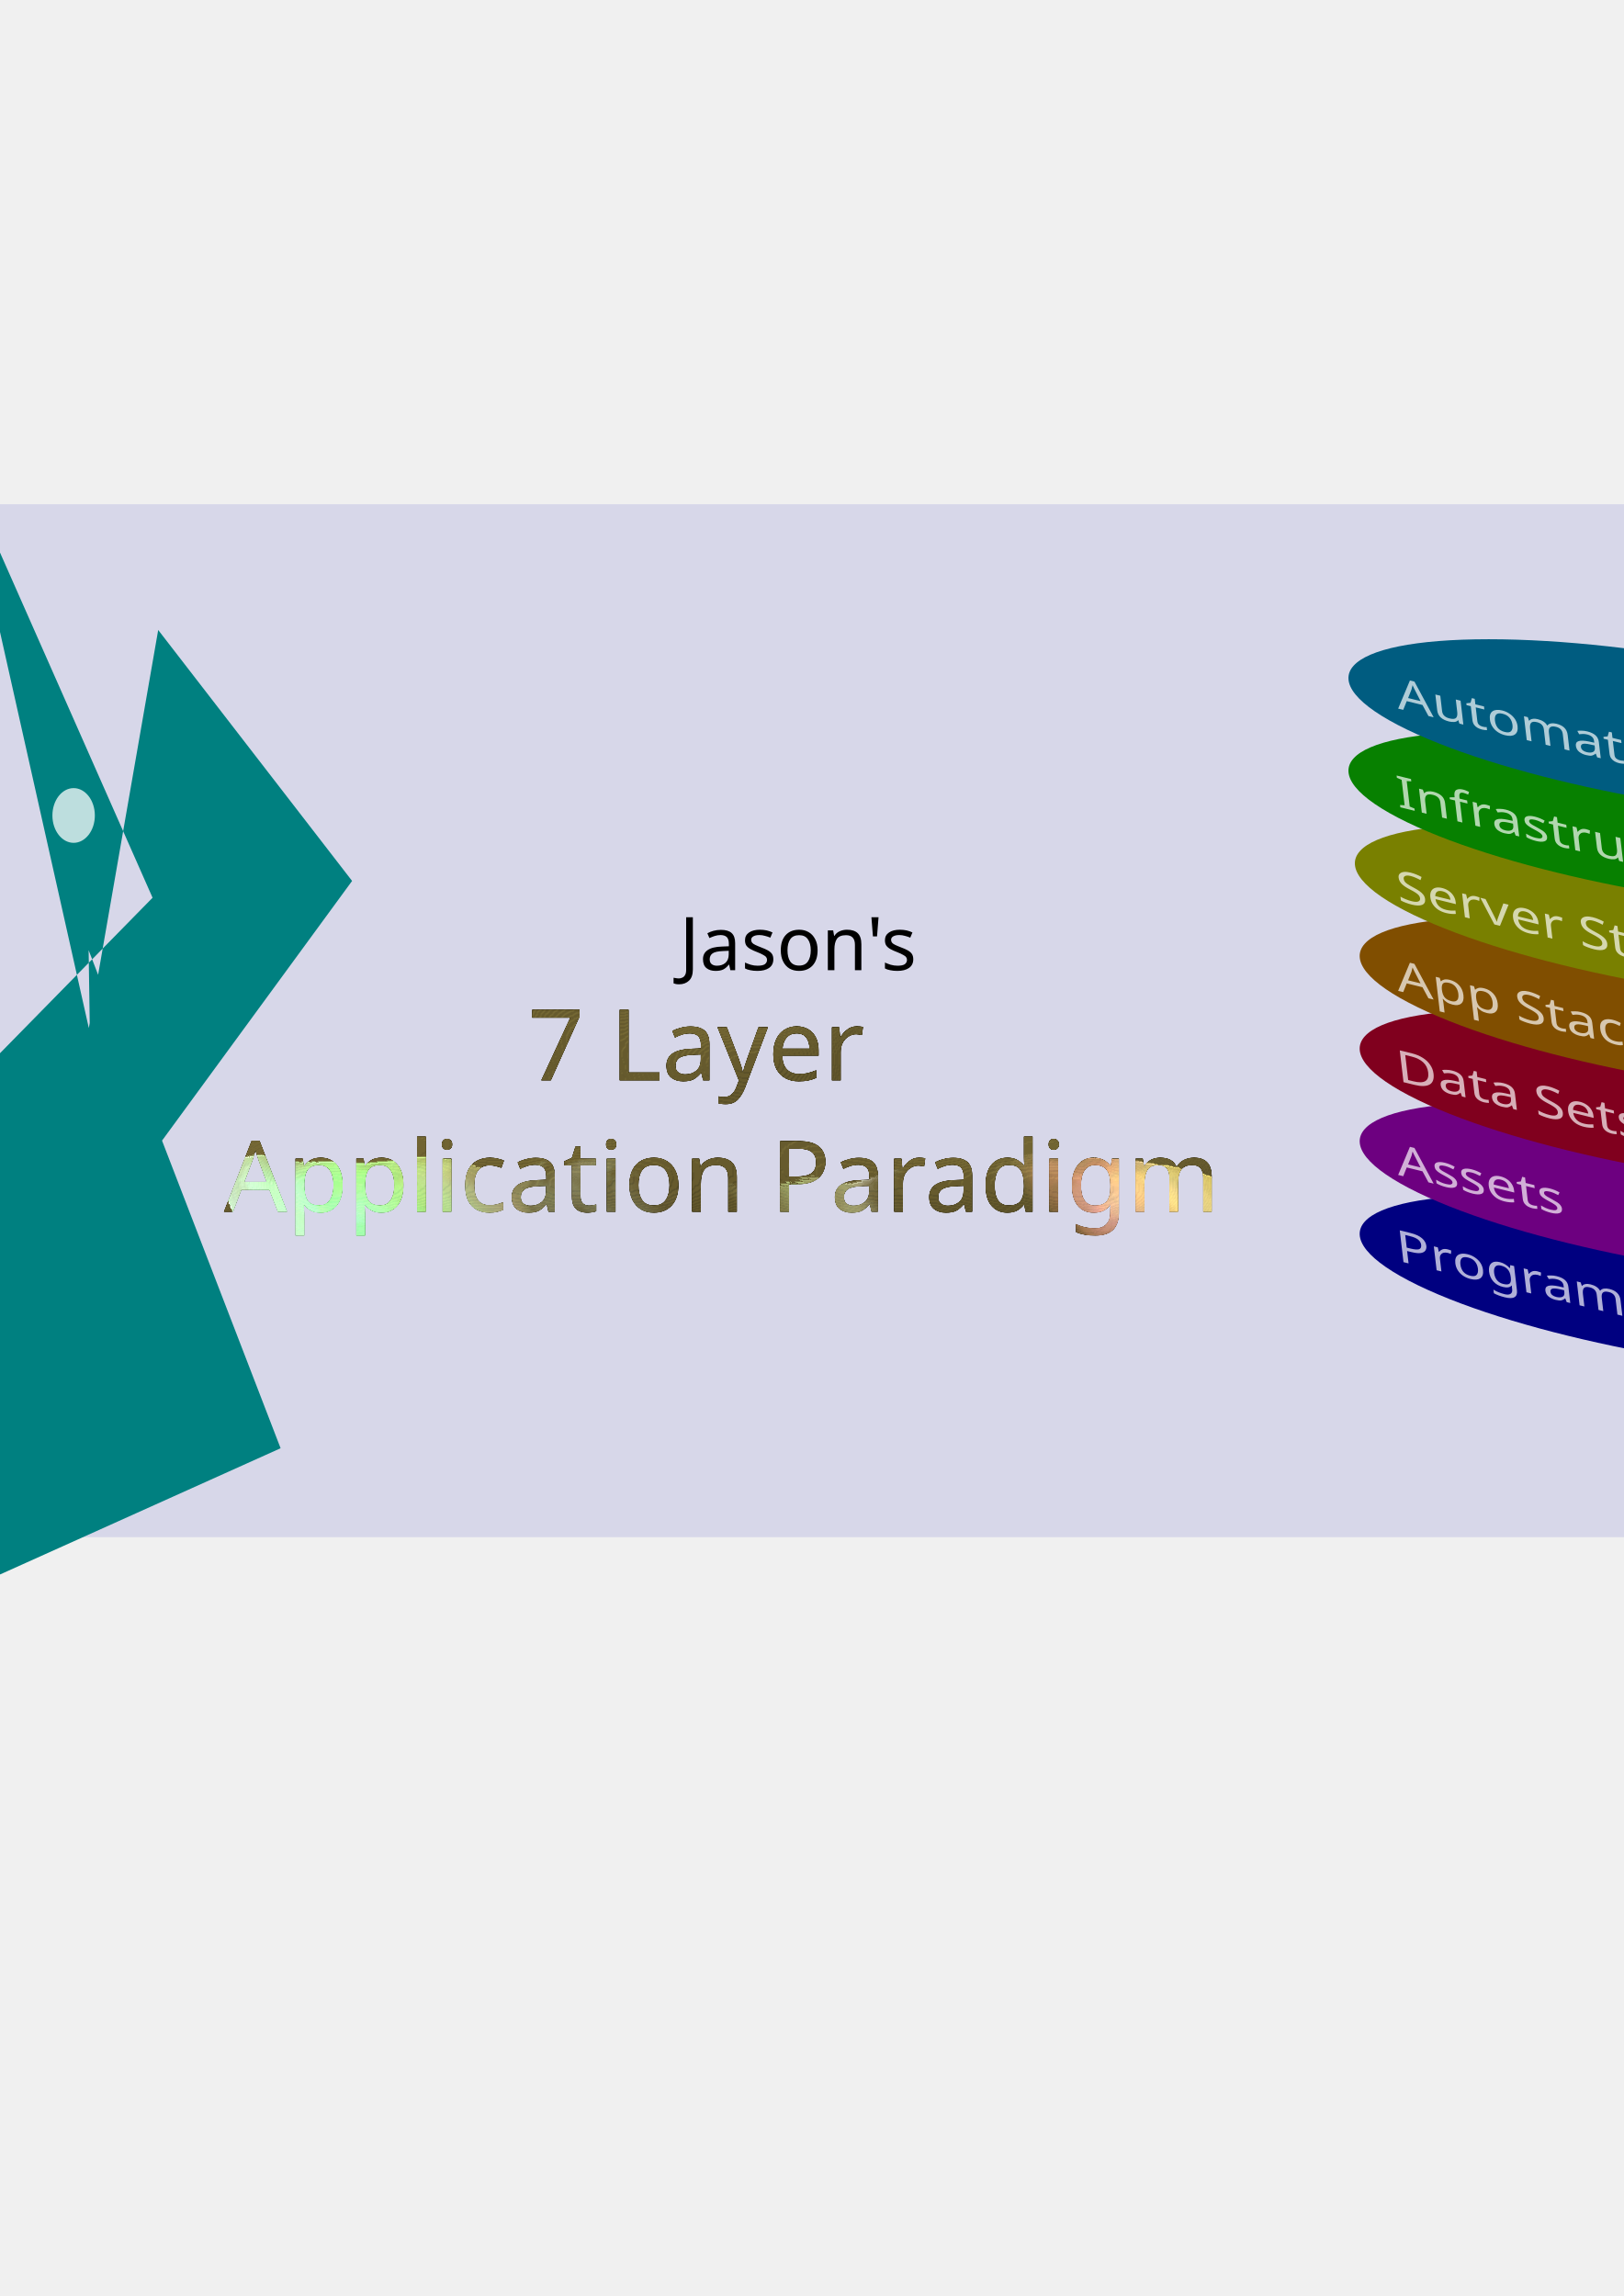
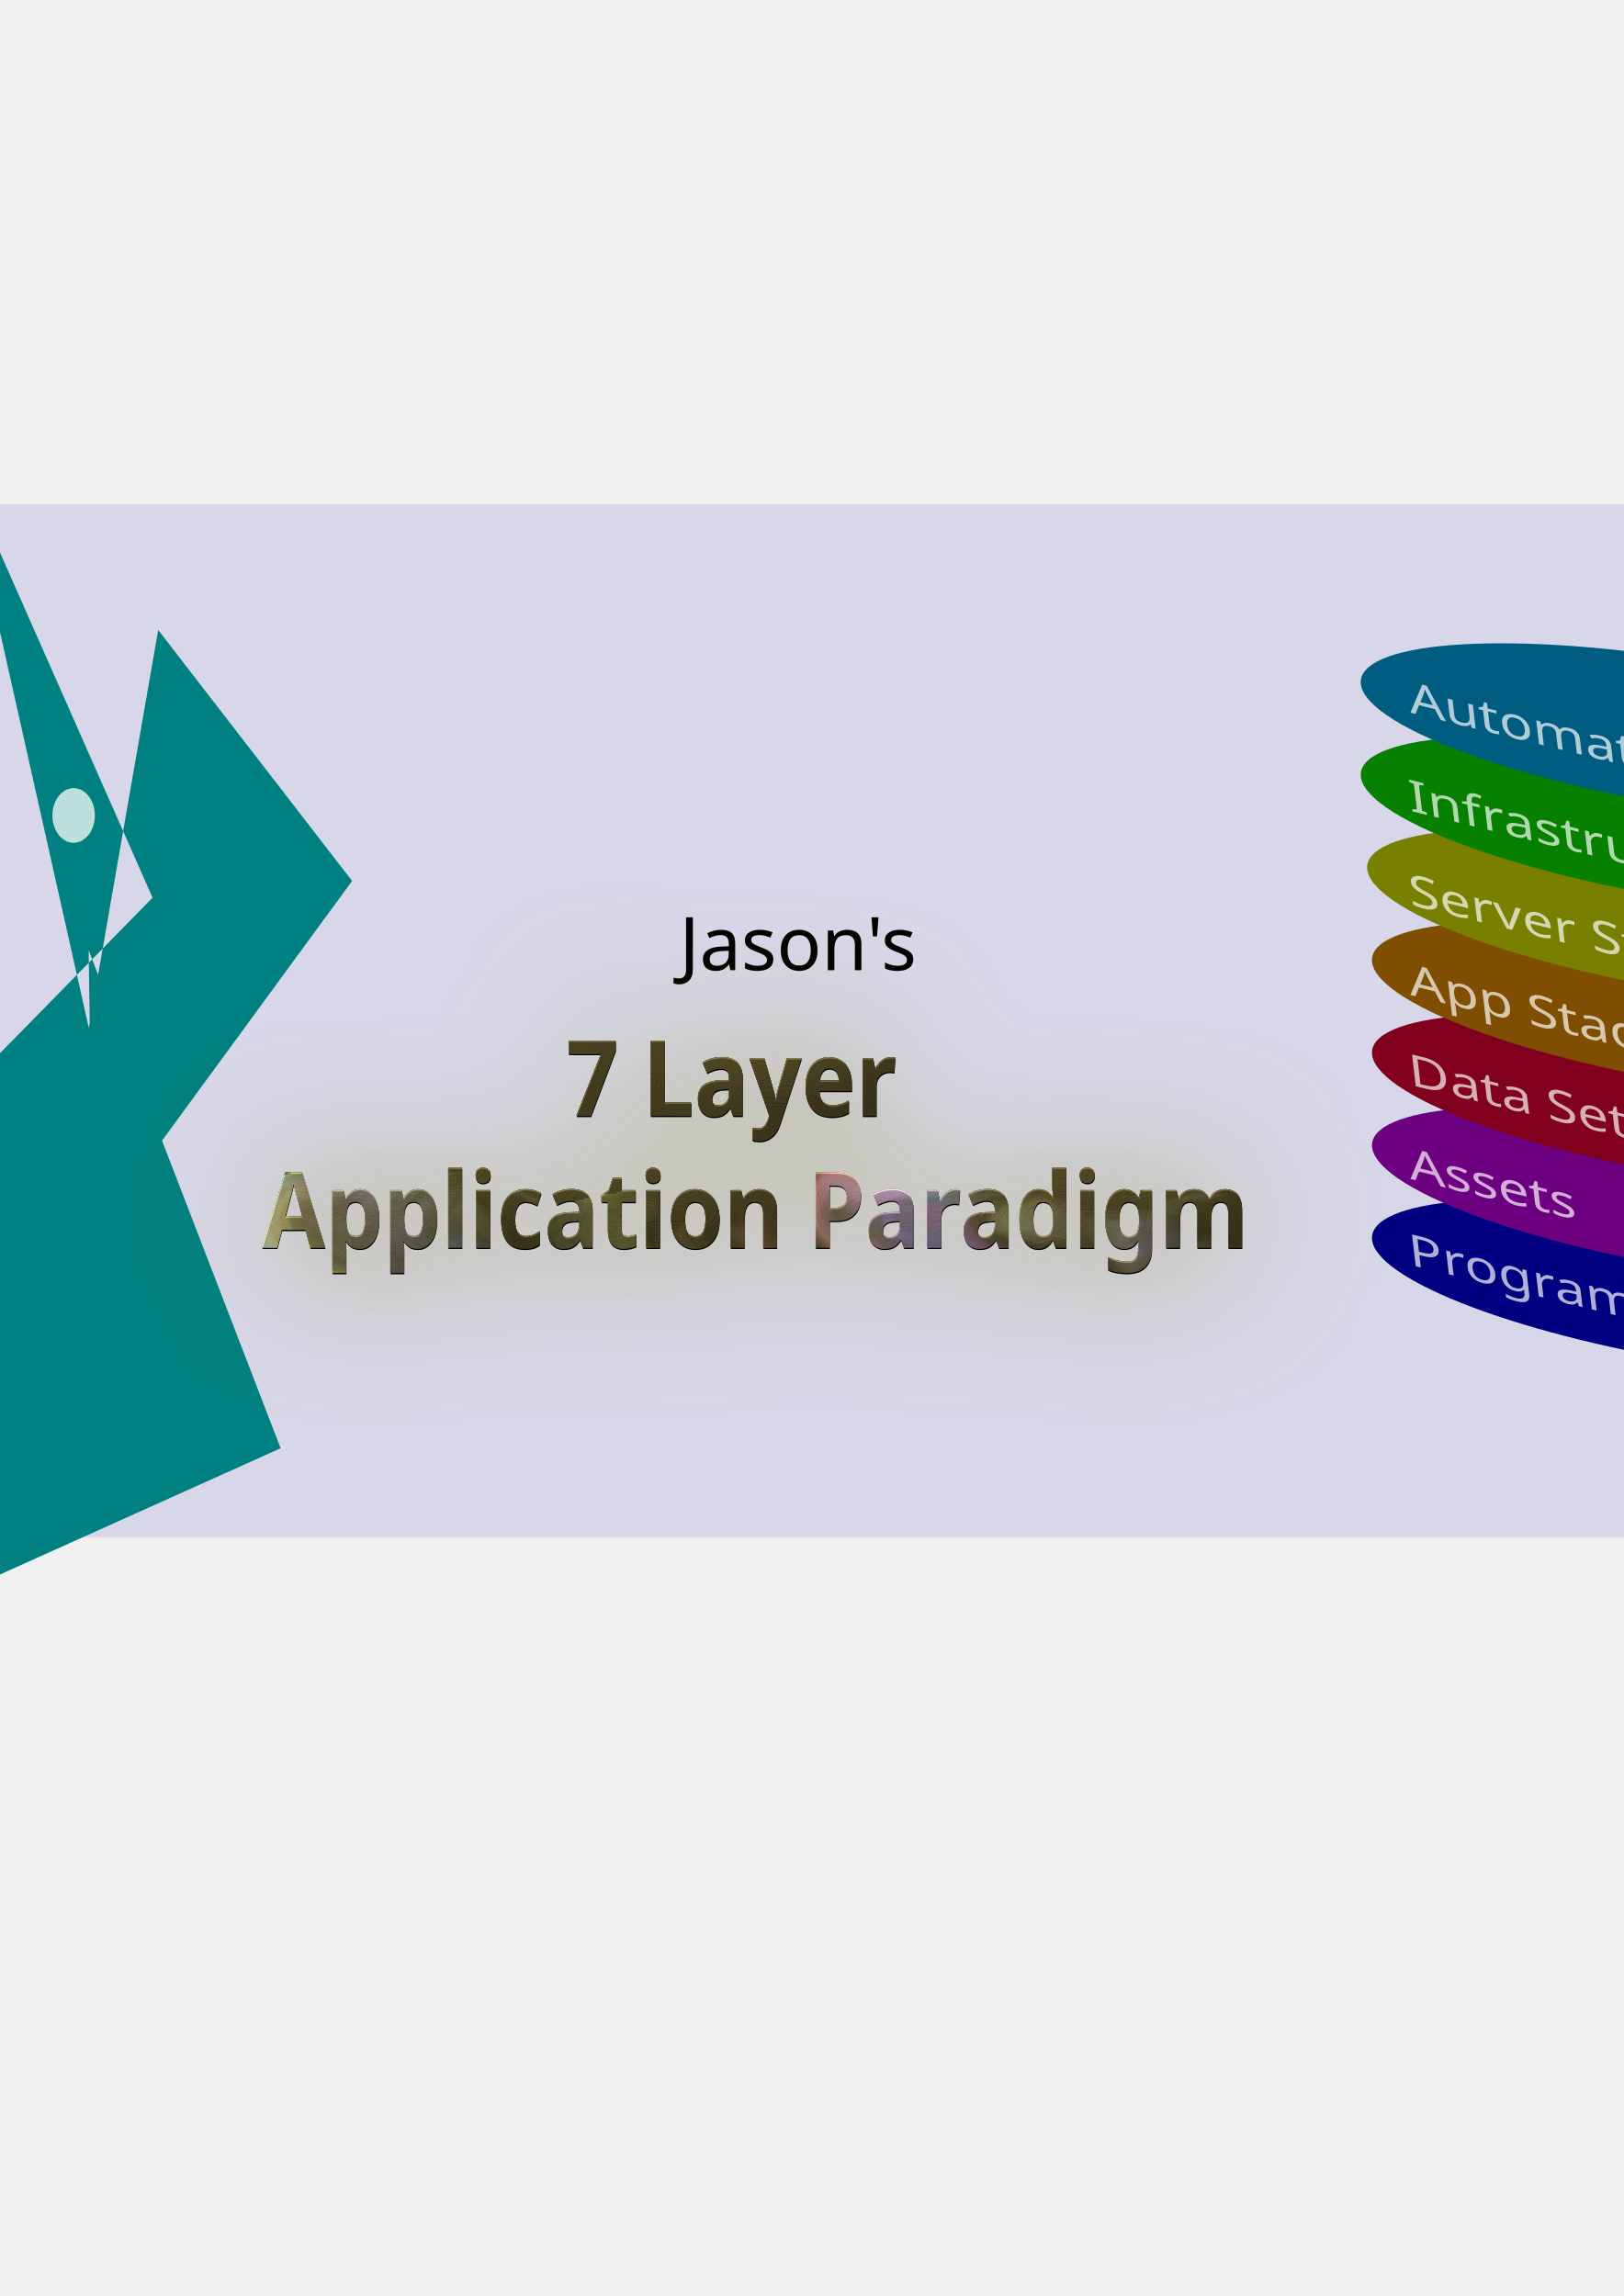
<svg xmlns="http://www.w3.org/2000/svg" xmlns:ns1="http://www.openswatchbook.org/uri/2009/osb" xmlns:xlink="http://www.w3.org/1999/xlink" width="210mm" height="297mm" viewBox="0 0 210 297" version="1.1" id="svg8">
  <defs id="defs2">
    <linearGradient id="linearGradient5654" ns1:paint="solid">
      <stop style="stop-color:#ffffff;stop-opacity:0.688;" offset="0" id="stop5652" />
    </linearGradient>
    <filter width="1.5" x="-0.25" height="1.5" y="-0.25" style="color-interpolation-filters:sRGB;" id="filter3714">
      <feGaussianBlur result="result8" stdDeviation="3" id="feGaussianBlur3688" />
      <feTurbulence baseFrequency="0.03 0.03" numOctaves="8" type="fractalNoise" result="result7" seed="77" id="feTurbulence3690" />
      <feColorMatrix values="1 0 0 0 0 0 1 0 0 0 0 0 1 0 0 0 0 0 1.6 -0.6 " result="result5" id="feColorMatrix3692" />
      <feComposite in2="result8" operator="in" in="result7" result="result6" id="feComposite3694" />
      <feDisplacementMap in2="result6" result="result4" scale="60" yChannelSelector="A" xChannelSelector="A" in="result5" id="feDisplacementMap3696" />
      <feConvolveMatrix order="3 3" kernelMatrix="2 0 0 0 4 0 0 0 -2 " targetX="2" targetY="2" divisor="2" result="result9" id="feConvolveMatrix3698" />
      <feComposite in2="SourceGraphic" operator="atop" in="result9" result="result10" id="feComposite3700" />
      <feBlend in2="result10" mode="darken" result="fbSourceGraphic" id="feBlend3702" />
      <feGaussianBlur result="result0" in="fbSourceGraphic" stdDeviation="5" id="feGaussianBlur3704" />
      <feSpecularLighting specularExponent="25" specularConstant="1" surfaceScale="5" lighting-color="rgb(242,215,108)" result="result1" in="result0" id="feSpecularLighting3708">
        <feDistantLight azimuth="235" elevation="60" id="feDistantLight3706" />
      </feSpecularLighting>
      <feComposite operator="in" result="result2" in="result1" in2="fbSourceGraphic" id="feComposite3710" />
      <feComposite k3="1" k2="1" operator="arithmetic" result="result4" in="fbSourceGraphic" in2="result2" id="feComposite3712" />
    </filter>
-     <linearGradient xlink:href="#linearGradient5654" id="linearGradient5751" gradientUnits="userSpaceOnUse" x1="122.028" y1="135.126" x2="171.582" y2="135.126" />
+     <filter width="1.5" x="-0.25" height="1.5" y="-0.25" style="color-interpolation-filters:sRGB;" id="filter2033">
+       <feGaussianBlur result="result8" stdDeviation="3" id="feGaussianBlur2007" />
+       <feTurbulence baseFrequency="0.03 0.03" numOctaves="8" type="fractalNoise" result="result7" seed="77" id="feTurbulence2009" />
+       <feColorMatrix values="1 0 0 0 0 0 1 0 0 0 0 0 1 0 0 0 0 0 1.6 -0.6 " result="result5" id="feColorMatrix2011" />
+       <feComposite in2="result8" operator="in" in="result7" result="result6" id="feComposite2013" />
+       <feDisplacementMap in2="result6" result="result4" scale="60" yChannelSelector="A" xChannelSelector="A" in="result5" id="feDisplacementMap2015" />
+       <feConvolveMatrix order="3 3" kernelMatrix="2 0 0 0 4 0 0 0 -2 " targetX="2" targetY="2" divisor="2" result="result9" id="feConvolveMatrix2017" />
+       <feComposite in2="SourceGraphic" operator="atop" in="result9" result="result10" id="feComposite2019" />
+       <feBlend in2="result10" mode="darken" result="fbSourceGraphic" id="feBlend2021" />
+       <feGaussianBlur result="result0" in="fbSourceGraphic" stdDeviation="5" id="feGaussianBlur2023" />
+       <feSpecularLighting specularExponent="25" specularConstant="1" surfaceScale="5" lighting-color="rgb(242,215,108)" result="result1" in="result0" id="feSpecularLighting2027">
+         <feDistantLight azimuth="235" elevation="60" id="feDistantLight2025" />
+       </feSpecularLighting>
+       <feComposite operator="in" result="result2" in="result1" in2="fbSourceGraphic" id="feComposite2029" />
+       <feComposite k3="1" k2="1" operator="arithmetic" result="result4" in="fbSourceGraphic" in2="result2" id="feComposite2031" />
+     </filter>
+     <linearGradient xlink:href="#linearGradient5654" id="linearGradient3631" gradientUnits="userSpaceOnUse" x1="122.028" y1="135.126" x2="171.582" y2="135.126" />
+     <filter style="color-interpolation-filters:sRGB" id="filter4009" x="-0.136" width="1.272" y="-0.744" height="2.489">
+       <feGaussianBlur stdDeviation="8.654" id="feGaussianBlur4011" />
+     </filter>
  </defs>
-   <g id="layer1">
+   <g id="layer1" style="display:inline">
    <rect style="fill:#d7d7e9;fill-opacity:1;stroke-width:0.246" id="rect5604" width="285.75" height="133.615" x="-30.427" y="65.225" />
-     <rect id="rect3792" width="222.448" height="109.447" x="-4.677" y="60.894" style="stroke-width:0.265;fill-opacity:1;fill:none" />
+     <rect id="rect3792" width="222.448" height="109.447" x="-4.677" y="60.894" style="fill:none;fill-opacity:1;stroke-width:0.265" />
    <g id="g5541" transform="matrix(1.956497,0,0,2.101839,-94.31229,-104.2965)">
      <path transform="matrix(0.6253211,0,0,0.9795797,21.28315,15.53329)" d="m 52.872,112.396 -0.45,-17.899 20.294,31.29 -44.443,11.883 2.838,-33.226 -11.623,-17.321 -5.127,21.011 24.678,-0.042 1.446,-5.568 18.696,-11.324 -19.951,-26.826 13.213,35.016 7.333,-25.011 20.497,15.766 z" id="path4613" style="fill:#008080;stroke-width:0.265" />
      <ellipse ry="1.684" rx="1.403" cy="99.809" cx="53.072" id="path5537" style="fill:#ffffff;fill-opacity:0.742;stroke-width:0.265" />
    </g>
-     <g id="g3790" transform="matrix(1.13278,0,0,1.13278,11.73673,-2.182431)">
-       <text id="text3682" y="125.3" x="82.331" style="font-style:normal;font-variant:normal;font-weight:normal;font-stretch:normal;font-size:11.289px;line-height:6.615px;font-family:Comfortaa;-inkscape-font-specification:'Comfortaa, Normal';font-variant-ligatures:normal;font-variant-caps:normal;font-variant-numeric:normal;font-feature-settings:normal;text-align:start;letter-spacing:0px;word-spacing:0px;writing-mode:lr-tb;text-anchor:start;fill:#000000;fill-opacity:1;stroke:none;stroke-width:0.265;filter:url(#filter3714)" xml:space="preserve">
-         <tspan style="font-style:normal;font-variant:normal;font-weight:normal;font-stretch:normal;font-size:11.289px;line-height:15px;font-family:Comfortaa;-inkscape-font-specification:'Comfortaa, Normal';font-variant-ligatures:normal;font-variant-caps:normal;font-variant-numeric:normal;font-feature-settings:normal;text-align:center;writing-mode:lr-tb;text-anchor:middle;fill:#000000;fill-opacity:1;stroke-width:0.265" y="125.3" x="82.331" id="tspan3680">7 Layer</tspan>
-         <tspan id="tspan3716" style="font-style:normal;font-variant:normal;font-weight:normal;font-stretch:normal;font-size:11.289px;line-height:15px;font-family:Comfortaa;-inkscape-font-specification:'Comfortaa, Normal';font-variant-ligatures:normal;font-variant-caps:normal;font-variant-numeric:normal;font-feature-settings:normal;text-align:center;writing-mode:lr-tb;text-anchor:middle;fill:#000000;fill-opacity:1;stroke-width:0.265" y="140.3" x="82.331">Application Paradigm</tspan>
-       </text>
-       <text xml:space="preserve" style="font-style:normal;font-variant:normal;font-weight:normal;font-stretch:normal;font-size:11.289px;line-height:6.615px;font-family:Comfortaa;-inkscape-font-specification:'Comfortaa, Normal';font-variant-ligatures:normal;font-variant-caps:normal;font-variant-numeric:normal;font-feature-settings:normal;text-align:start;letter-spacing:0px;word-spacing:0px;writing-mode:lr-tb;text-anchor:start;fill:#000000;fill-opacity:1;stroke:none;stroke-width:0.265" x="67.2" y="112.72" id="text3686">
-         <tspan id="tspan3684" x="67.2" y="112.72" style="font-style:normal;font-variant:normal;font-weight:normal;font-stretch:normal;font-size:8.467px;font-family:Comfortaa;-inkscape-font-specification:'Comfortaa, Normal';font-variant-ligatures:normal;font-variant-caps:normal;font-variant-numeric:normal;font-feature-settings:normal;text-align:start;writing-mode:lr-tb;text-anchor:start;stroke-width:0.265">Jason's</tspan>
-       </text>
-     </g>
-     <g id="g5739" transform="translate(28.575,4.233333)">
+     <text id="text3686" y="125.504" x="87.86" style="font-style:normal;font-variant:normal;font-weight:normal;font-stretch:normal;font-size:12.788px;line-height:7.493px;font-family:Comfortaa;-inkscape-font-specification:'Comfortaa, Normal';font-variant-ligatures:normal;font-variant-caps:normal;font-variant-numeric:normal;font-feature-settings:normal;text-align:start;letter-spacing:0px;word-spacing:0px;writing-mode:lr-tb;text-anchor:start;fill:#000000;fill-opacity:1;stroke:none;stroke-width:0.3" xml:space="preserve">
+       <tspan style="font-style:normal;font-variant:normal;font-weight:normal;font-stretch:normal;font-size:9.591px;font-family:Comfortaa;-inkscape-font-specification:'Comfortaa, Normal';font-variant-ligatures:normal;font-variant-caps:normal;font-variant-numeric:normal;font-feature-settings:normal;text-align:start;writing-mode:lr-tb;text-anchor:start;stroke-width:0.3" y="125.504" x="87.86" id="tspan3684">Jason's</tspan>
+     </text>
+     <g id="g5739" transform="translate(30.1625,4.7625)">
      <g transform="translate(28.575,5.027083)" id="g5602">
        <ellipse style="fill:#000080;fill-opacity:1;stroke-width:0.182" id="path5581" cx="163.002" cy="359.976" rx="34.68" ry="26.769" transform="matrix(-1,0,0.8998763,0.4361451,0,0)" />
        <ellipse transform="matrix(-1,0,0.8998763,0.4361451,0,0)" ry="26.769" rx="34.68" cy="332.501" cx="138.277" id="ellipse5583" style="fill:#6d0080;fill-opacity:1;stroke-width:0.182" />
        <ellipse style="fill:#80001e;fill-opacity:1;stroke-width:0.182" id="ellipse5585" cx="113.553" cy="305.025" rx="34.68" ry="26.769" transform="matrix(-1,0,0.8998763,0.4361451,0,0)" />
        <ellipse transform="matrix(-1,0,0.8998763,0.4361451,0,0)" ry="26.769" rx="34.68" cy="277.55" cx="88.829" id="ellipse5587" style="fill:#804e00;fill-opacity:1;stroke-width:0.182" />
        <ellipse style="fill:#798000;fill-opacity:1;stroke-width:0.182" id="ellipse5589" cx="64.727" cy="250.075" rx="34.68" ry="26.769" transform="matrix(-1,0,0.8998763,0.4361451,0,0)" />
        <ellipse transform="matrix(-1,0,0.8998763,0.4361451,0,0)" ry="26.769" rx="34.68" cy="222.599" cx="40.833" id="ellipse5591" style="fill:#078000;fill-opacity:1;stroke-width:0.182" />
        <ellipse style="fill:#005c80;fill-opacity:1;stroke-width:0.182" id="ellipse5593" cx="16.109" cy="195.124" rx="34.68" ry="26.769" transform="matrix(-1,0,0.8998763,0.4361451,0,0)" />
      </g>
      <text transform="matrix(1.134373,0.2780088,0.1062672,0.9075882,0,0)" id="text5608" y="56.847" x="128.893" style="font-style:normal;font-weight:normal;font-size:6.35px;line-height:4.623px;font-family:sans-serif;letter-spacing:0px;word-spacing:0px;fill:#000000;fill-opacity:1;stroke:none;stroke-width:0.185" xml:space="preserve">
        <tspan style="font-size:6.35px;fill:#ffffff;fill-opacity:0.686;stroke-width:0.185" y="56.847" x="128.893" id="tspan5606">Automation</tspan>
      </text>
      <text xml:space="preserve" style="font-style:normal;font-weight:normal;font-size:6.35px;line-height:4.623px;font-family:sans-serif;letter-spacing:0px;word-spacing:0px;fill:#000000;fill-opacity:1;stroke:none;stroke-width:0.185" x="127.544" y="71.253" id="text5630" transform="matrix(1.134373,0.2780088,0.1062672,0.9075882,0,0)">
        <tspan id="tspan5628" x="127.544" y="71.253" style="font-size:6.35px;fill:#ffffff;fill-opacity:0.686;stroke-width:0.185">Infrastructure</tspan>
      </text>
      <text transform="matrix(1.134373,0.2780088,0.1062672,0.9075882,0,0)" id="text5634" y="85.059" x="126.25" style="font-style:normal;font-weight:normal;font-size:6.35px;line-height:4.623px;font-family:sans-serif;letter-spacing:0px;word-spacing:0px;fill:#000000;fill-opacity:1;stroke:none;stroke-width:0.185" xml:space="preserve">
        <tspan style="font-size:6.35px;fill:#ffffff;fill-opacity:0.686;stroke-width:0.185" y="85.059" x="126.25" id="tspan5632">Server Stack</tspan>
      </text>
      <text xml:space="preserve" style="font-style:normal;font-weight:normal;font-size:6.35px;line-height:4.623px;font-family:sans-serif;letter-spacing:0px;word-spacing:0px;fill:#000000;fill-opacity:1;stroke:none;stroke-width:0.185" x="125.013" y="98.265" id="text5638" transform="matrix(1.134373,0.2780088,0.1062672,0.9075882,0,0)">
        <tspan id="tspan5636" x="125.013" y="98.265" style="font-size:6.35px;fill:#ffffff;fill-opacity:0.686;stroke-width:0.185">App Stack</tspan>
      </text>
      <text transform="matrix(1.134373,0.2780088,0.1062672,0.9075882,0,0)" id="text5642" y="111.471" x="123.776" style="font-style:normal;font-weight:normal;font-size:6.35px;line-height:4.623px;font-family:sans-serif;letter-spacing:0px;word-spacing:0px;fill:#000000;fill-opacity:1;stroke:none;stroke-width:0.185" xml:space="preserve">
        <tspan style="font-size:6.35px;fill:#ffffff;fill-opacity:0.686;stroke-width:0.185" y="111.471" x="123.776" id="tspan5640">Data Sets</tspan>
      </text>
      <text xml:space="preserve" style="font-style:normal;font-weight:normal;font-size:6.35px;line-height:4.623px;font-family:sans-serif;letter-spacing:0px;word-spacing:0px;fill:#000000;fill-opacity:1;stroke:none;stroke-width:0.185" x="122.483" y="125.278" id="text5646" transform="matrix(1.134373,0.2780088,0.1062672,0.9075882,0,0)">
        <tspan id="tspan5644" x="122.483" y="125.278" style="font-size:6.35px;fill:#ffffff;fill-opacity:0.686;stroke-width:0.185">Assets</tspan>
      </text>
-       <text transform="matrix(1.134373,0.2780088,0.1062672,0.9075882,0,0)" id="text5650" y="137.883" x="121.302" style="font-style:normal;font-weight:normal;font-size:6.35px;line-height:4.623px;font-family:sans-serif;letter-spacing:0px;word-spacing:0px;fill:url(#linearGradient5751);fill-opacity:1;stroke:none;stroke-width:0.185" xml:space="preserve">
-         <tspan style="font-size:6.35px;fill:url(#linearGradient5751);fill-opacity:1;stroke-width:0.185" y="137.883" x="121.302" id="tspan5648">Program Flow</tspan>
+       <text transform="matrix(1.134373,0.2780088,0.1062672,0.9075882,0,0)" id="text5650" y="137.883" x="121.302" style="font-style:normal;font-weight:normal;font-size:6.35px;line-height:4.623px;font-family:sans-serif;letter-spacing:0px;word-spacing:0px;fill:url(#linearGradient3631);fill-opacity:1;stroke:none;stroke-width:0.185" xml:space="preserve">
+         <tspan style="font-size:6.35px;fill:url(#linearGradient3631);fill-opacity:1;stroke-width:0.185" y="137.883" x="121.302" id="tspan5648">Program Flow</tspan>
      </text>
    </g>
  </g>
+   <g id="layer2" style="display:inline;opacity:1">
+     <text transform="scale(0.9319513,1.073017)" id="text1983" y="134.665" x="113.144" style="font-style:normal;font-weight:normal;font-size:12.7px;line-height:7.013px;font-family:sans-serif;letter-spacing:0px;word-spacing:0px;opacity:0.97;fill:#928e1c;fill-opacity:1;stroke:none;stroke-width:0.281;filter:url(#filter4009)" xml:space="preserve">
+       <tspan style="font-weight:bold;font-size:12.7px;line-height:15.904px;text-align:center;text-anchor:middle;fill:#928e1c;fill-opacity:1;stroke-width:0.281" y="134.665" x="113.144" id="tspan1979">7 Layer</tspan>
+       <tspan id="tspan1981" style="font-weight:bold;font-size:12.7px;line-height:15.904px;text-align:center;text-anchor:middle;fill:#928e1c;fill-opacity:1;stroke-width:0.281" y="150.569" x="113.144">Application Paradigm</tspan>
+     </text>
+   </g>
+   <g style="display:inline;opacity:1" id="g3923">
+     <text xml:space="preserve" style="font-style:normal;font-weight:normal;font-size:12.7px;line-height:7.013px;font-family:sans-serif;letter-spacing:0px;word-spacing:0px;opacity:1;fill:#000000;fill-opacity:1;stroke:none;stroke-width:0.281" x="113.144" y="134.665" id="text3921" transform="scale(0.9319513,1.073017)">
+       <tspan id="tspan3917" x="113.144" y="134.665" style="font-weight:bold;font-size:12.7px;line-height:15.904px;text-align:center;text-anchor:middle;fill:#000000;fill-opacity:1;stroke-width:0.281">7 Layer</tspan>
+       <tspan x="113.144" y="150.569" style="font-weight:bold;font-size:12.7px;line-height:15.904px;text-align:center;text-anchor:middle;fill:#000000;fill-opacity:1;stroke-width:0.281" id="tspan3919">Application Paradigm</tspan>
+     </text>
+   </g>
+   <g id="layer3" style="display:inline;opacity:0.837">
+     <text xml:space="preserve" style="font-style:normal;font-weight:normal;font-size:12.7px;line-height:7.013px;font-family:sans-serif;letter-spacing:0px;word-spacing:0px;display:inline;fill:#000000;fill-opacity:1;stroke:none;stroke-width:0.281;filter:url(#filter2033)" x="113.091" y="134.508" id="text1925" transform="scale(0.9319512,1.073017)">
+       <tspan id="tspan1923" x="113.091" y="134.508" style="font-weight:bold;font-size:12.7px;line-height:15.904px;text-align:center;text-anchor:middle;stroke-width:0.281">7 Layer</tspan>
+       <tspan x="113.091" y="150.412" style="font-weight:bold;font-size:12.7px;line-height:15.904px;text-align:center;text-anchor:middle;stroke-width:0.281" id="tspan1927">Application Paradigm</tspan>
+     </text>
+   </g>
+   <g id="g4025" style="display:inline;opacity:0.241">
+     <text transform="scale(0.9319513,1.073017)" id="text4023" y="134.665" x="113.144" style="font-style:normal;font-weight:normal;font-size:12.7px;line-height:7.013px;font-family:sans-serif;letter-spacing:0px;word-spacing:0px;opacity:1;fill:#000000;fill-opacity:1;stroke:none;stroke-width:0.281" xml:space="preserve">
+       <tspan style="font-weight:bold;font-size:12.7px;line-height:15.904px;text-align:center;text-anchor:middle;fill:#000000;fill-opacity:1;stroke-width:0.281" y="134.665" x="113.144" id="tspan4019">7 Layer</tspan>
+       <tspan id="tspan4021" style="font-weight:bold;font-size:12.7px;line-height:15.904px;text-align:center;text-anchor:middle;fill:#000000;fill-opacity:1;stroke-width:0.281" y="150.569" x="113.144">Application Paradigm</tspan>
+     </text>
+   </g>
</svg>
